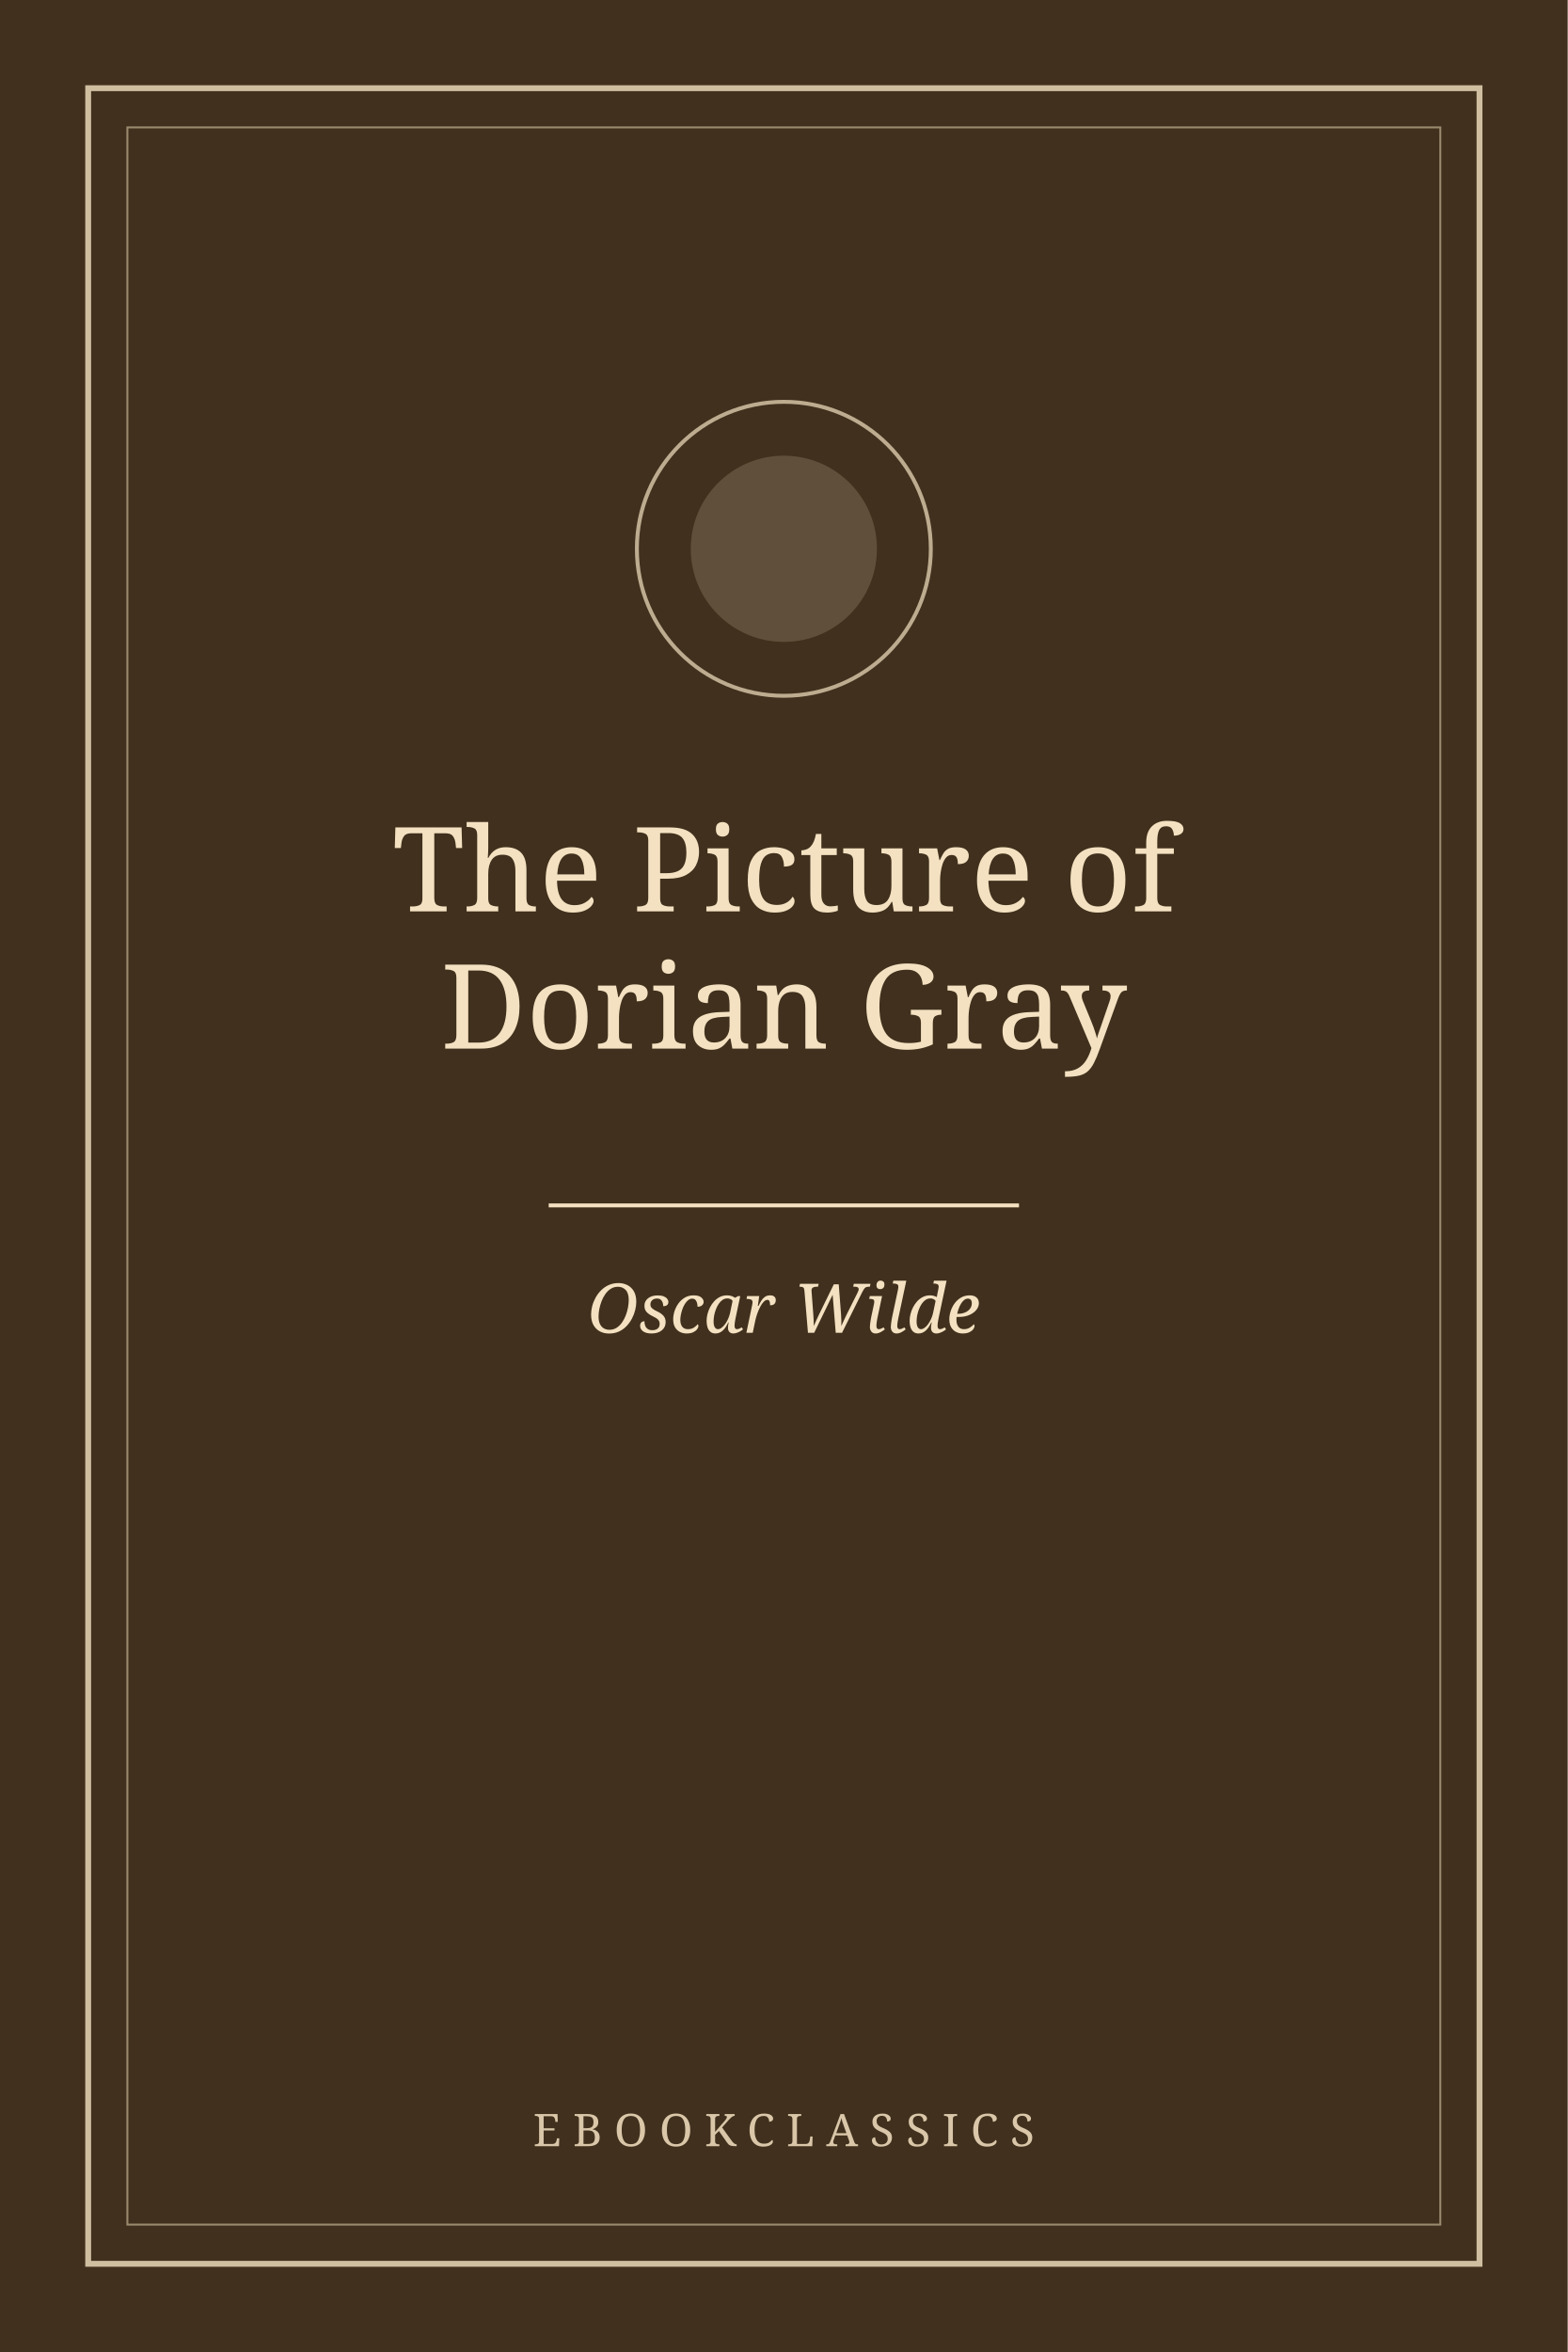
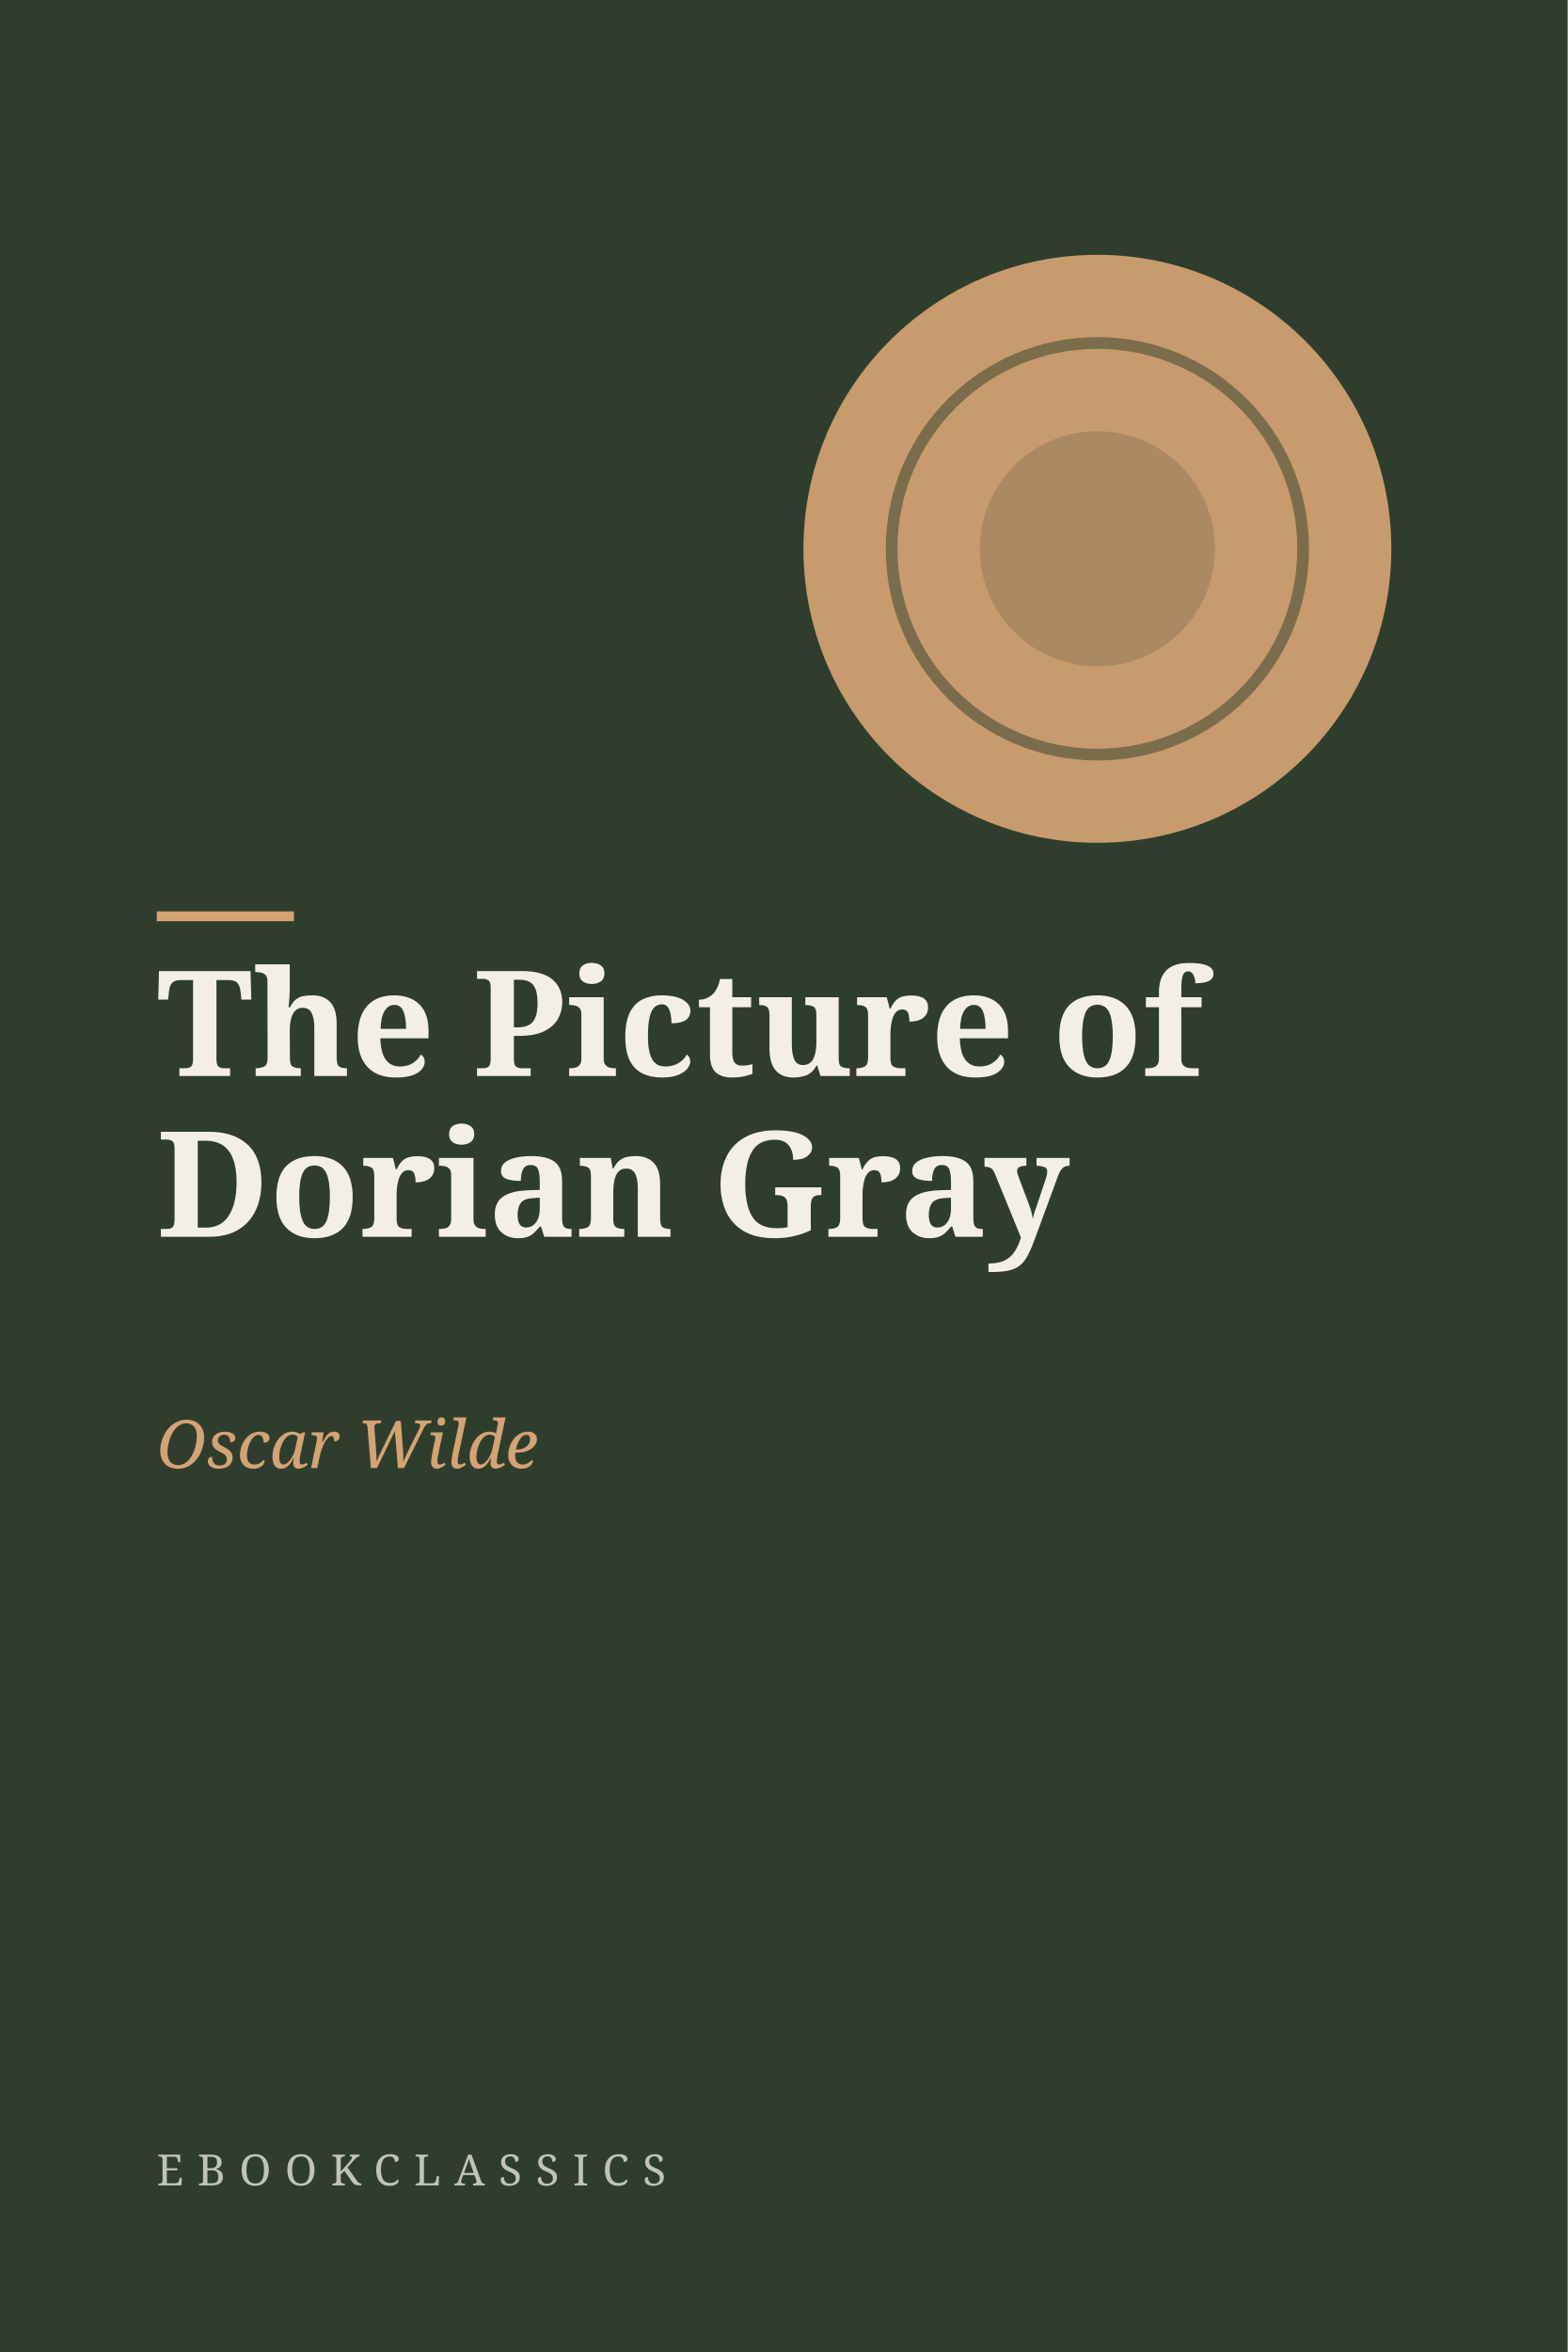
<svg xmlns="http://www.w3.org/2000/svg" width="1600" height="2400" viewBox="0 0 1600 2400">
-   <rect width="1600" height="2400" fill="#40301d" />
-   <rect x="90" y="90" width="1420" height="2220" fill="none" stroke="#f4e1c1" stroke-width="6" opacity=".8" />
-   <rect x="130" y="130" width="1340" height="2140" fill="none" stroke="#f4e1c1" stroke-width="2" opacity=".5" />
-   <circle cx="800" cy="560" r="150" fill="none" stroke="#f4e1c1" stroke-width="4" opacity=".7" />
-   <circle cx="800" cy="560" r="95" fill="#f4e1c1" opacity=".18" />
-   <text x="800" y="930" text-anchor="middle" font-size="120" font-family="Georgia, serif" fill="#f4e1c1">The Picture of</text>
-   <text x="800" y="1070" text-anchor="middle" font-size="120" font-family="Georgia, serif" fill="#f4e1c1">Dorian Gray</text>
-   <line x1="560" y1="1230" x2="1040" y2="1230" stroke="#f4e1c1" stroke-width="4" />
-   <text x="800" y="1360" text-anchor="middle" font-size="70" font-style="italic" font-family="Georgia, serif" fill="#f4e1c1">Oscar Wilde</text>
-   <text x="800" y="2190" text-anchor="middle" font-size="46" letter-spacing="12" font-family="Georgia, serif" fill="#f4e1c1" opacity=".85">EBOOKCLASSICS</text>
+   <rect width="1600" height="2400" fill="#2f3e2c" />
+   <circle cx="1120" cy="560" r="300" fill="#d4a373" opacity=".92" />
+   <circle cx="1120" cy="560" r="210" fill="none" stroke="#2f3e2c" stroke-width="12" opacity=".5" />
+   <circle cx="1120" cy="560" r="120" fill="#2f3e2c" opacity=".18" />
+   <rect x="160" y="930" width="140" height="10" fill="#d4a373" />
+   <text x="160" y="1098" font-size="150" font-weight="600" font-family="Libertinus Serif, Georgia, serif" fill="#f3efe6">The Picture of</text>
+   <text x="160" y="1262" font-size="150" font-weight="600" font-family="Libertinus Serif, Georgia, serif" fill="#f3efe6">Dorian Gray</text>
+   <text x="160" y="1498" font-size="68" font-style="italic" font-family="Libertinus Serif, Georgia, serif" fill="#d4a373">Oscar Wilde</text>
+   <text x="160" y="2230" font-size="44" letter-spacing="14" font-family="Libertinus Serif, Georgia, serif" fill="#f3efe6" opacity=".75">EBOOKCLASSICS</text>
</svg>
